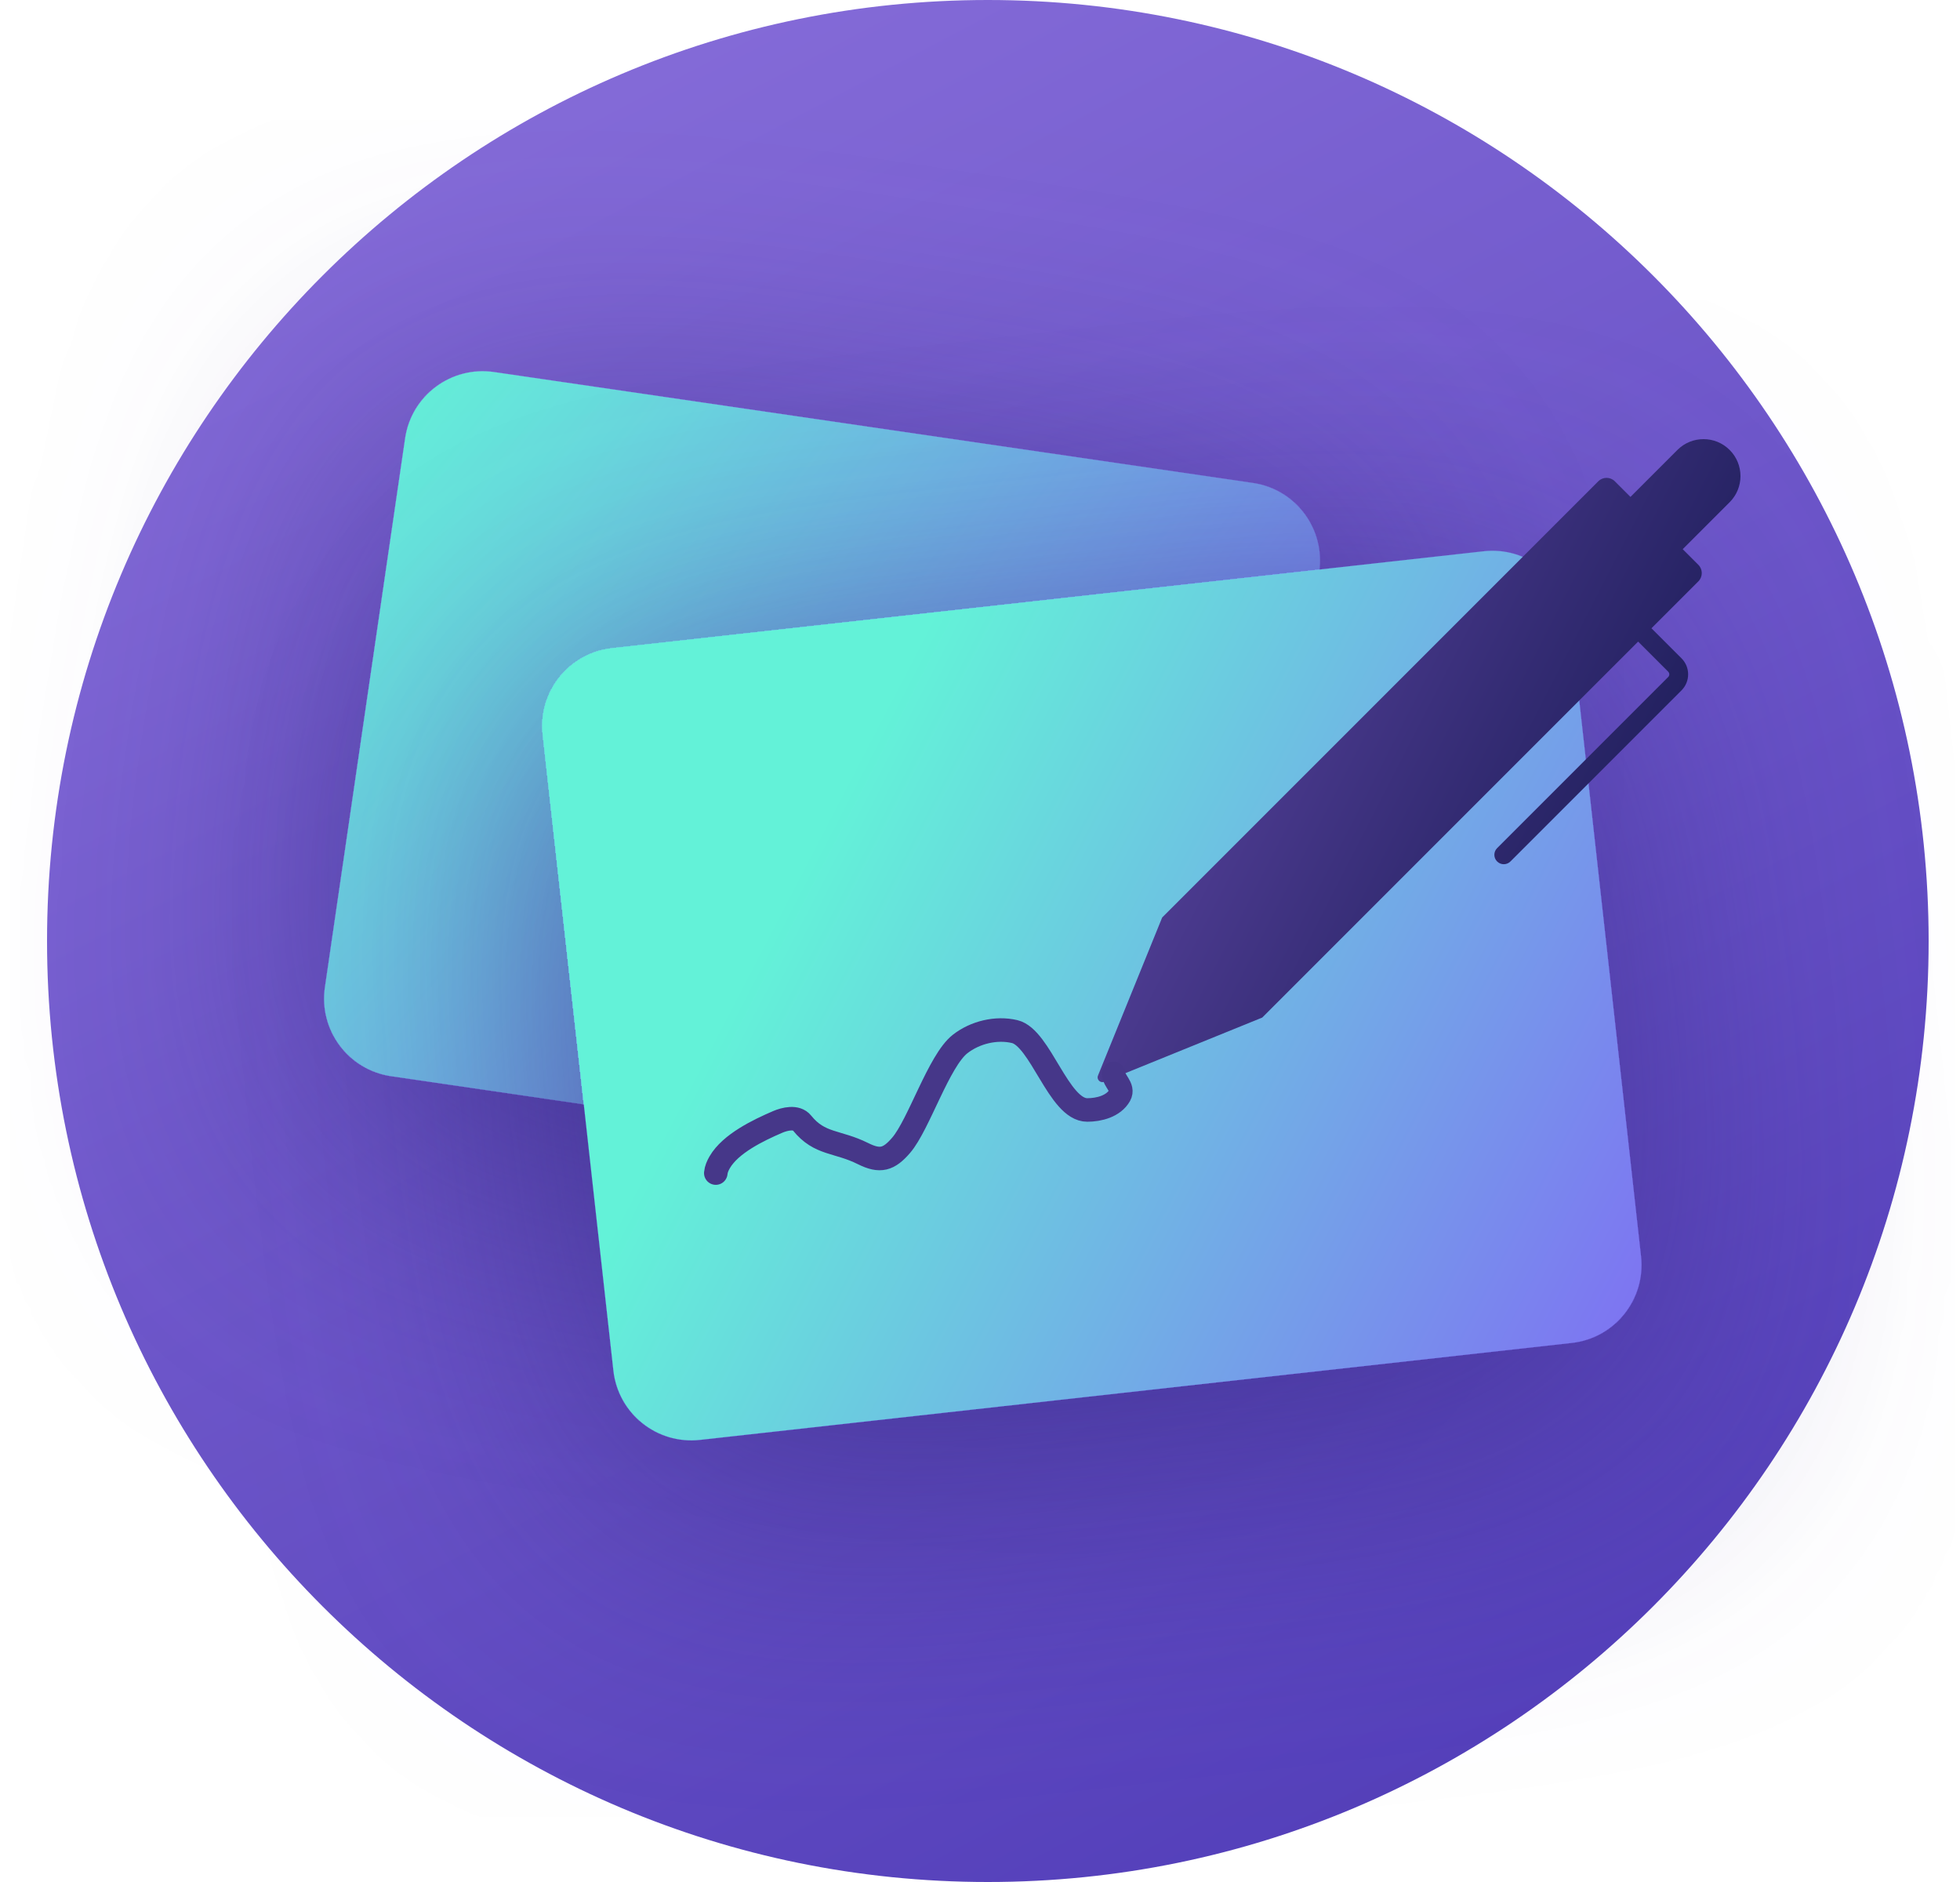
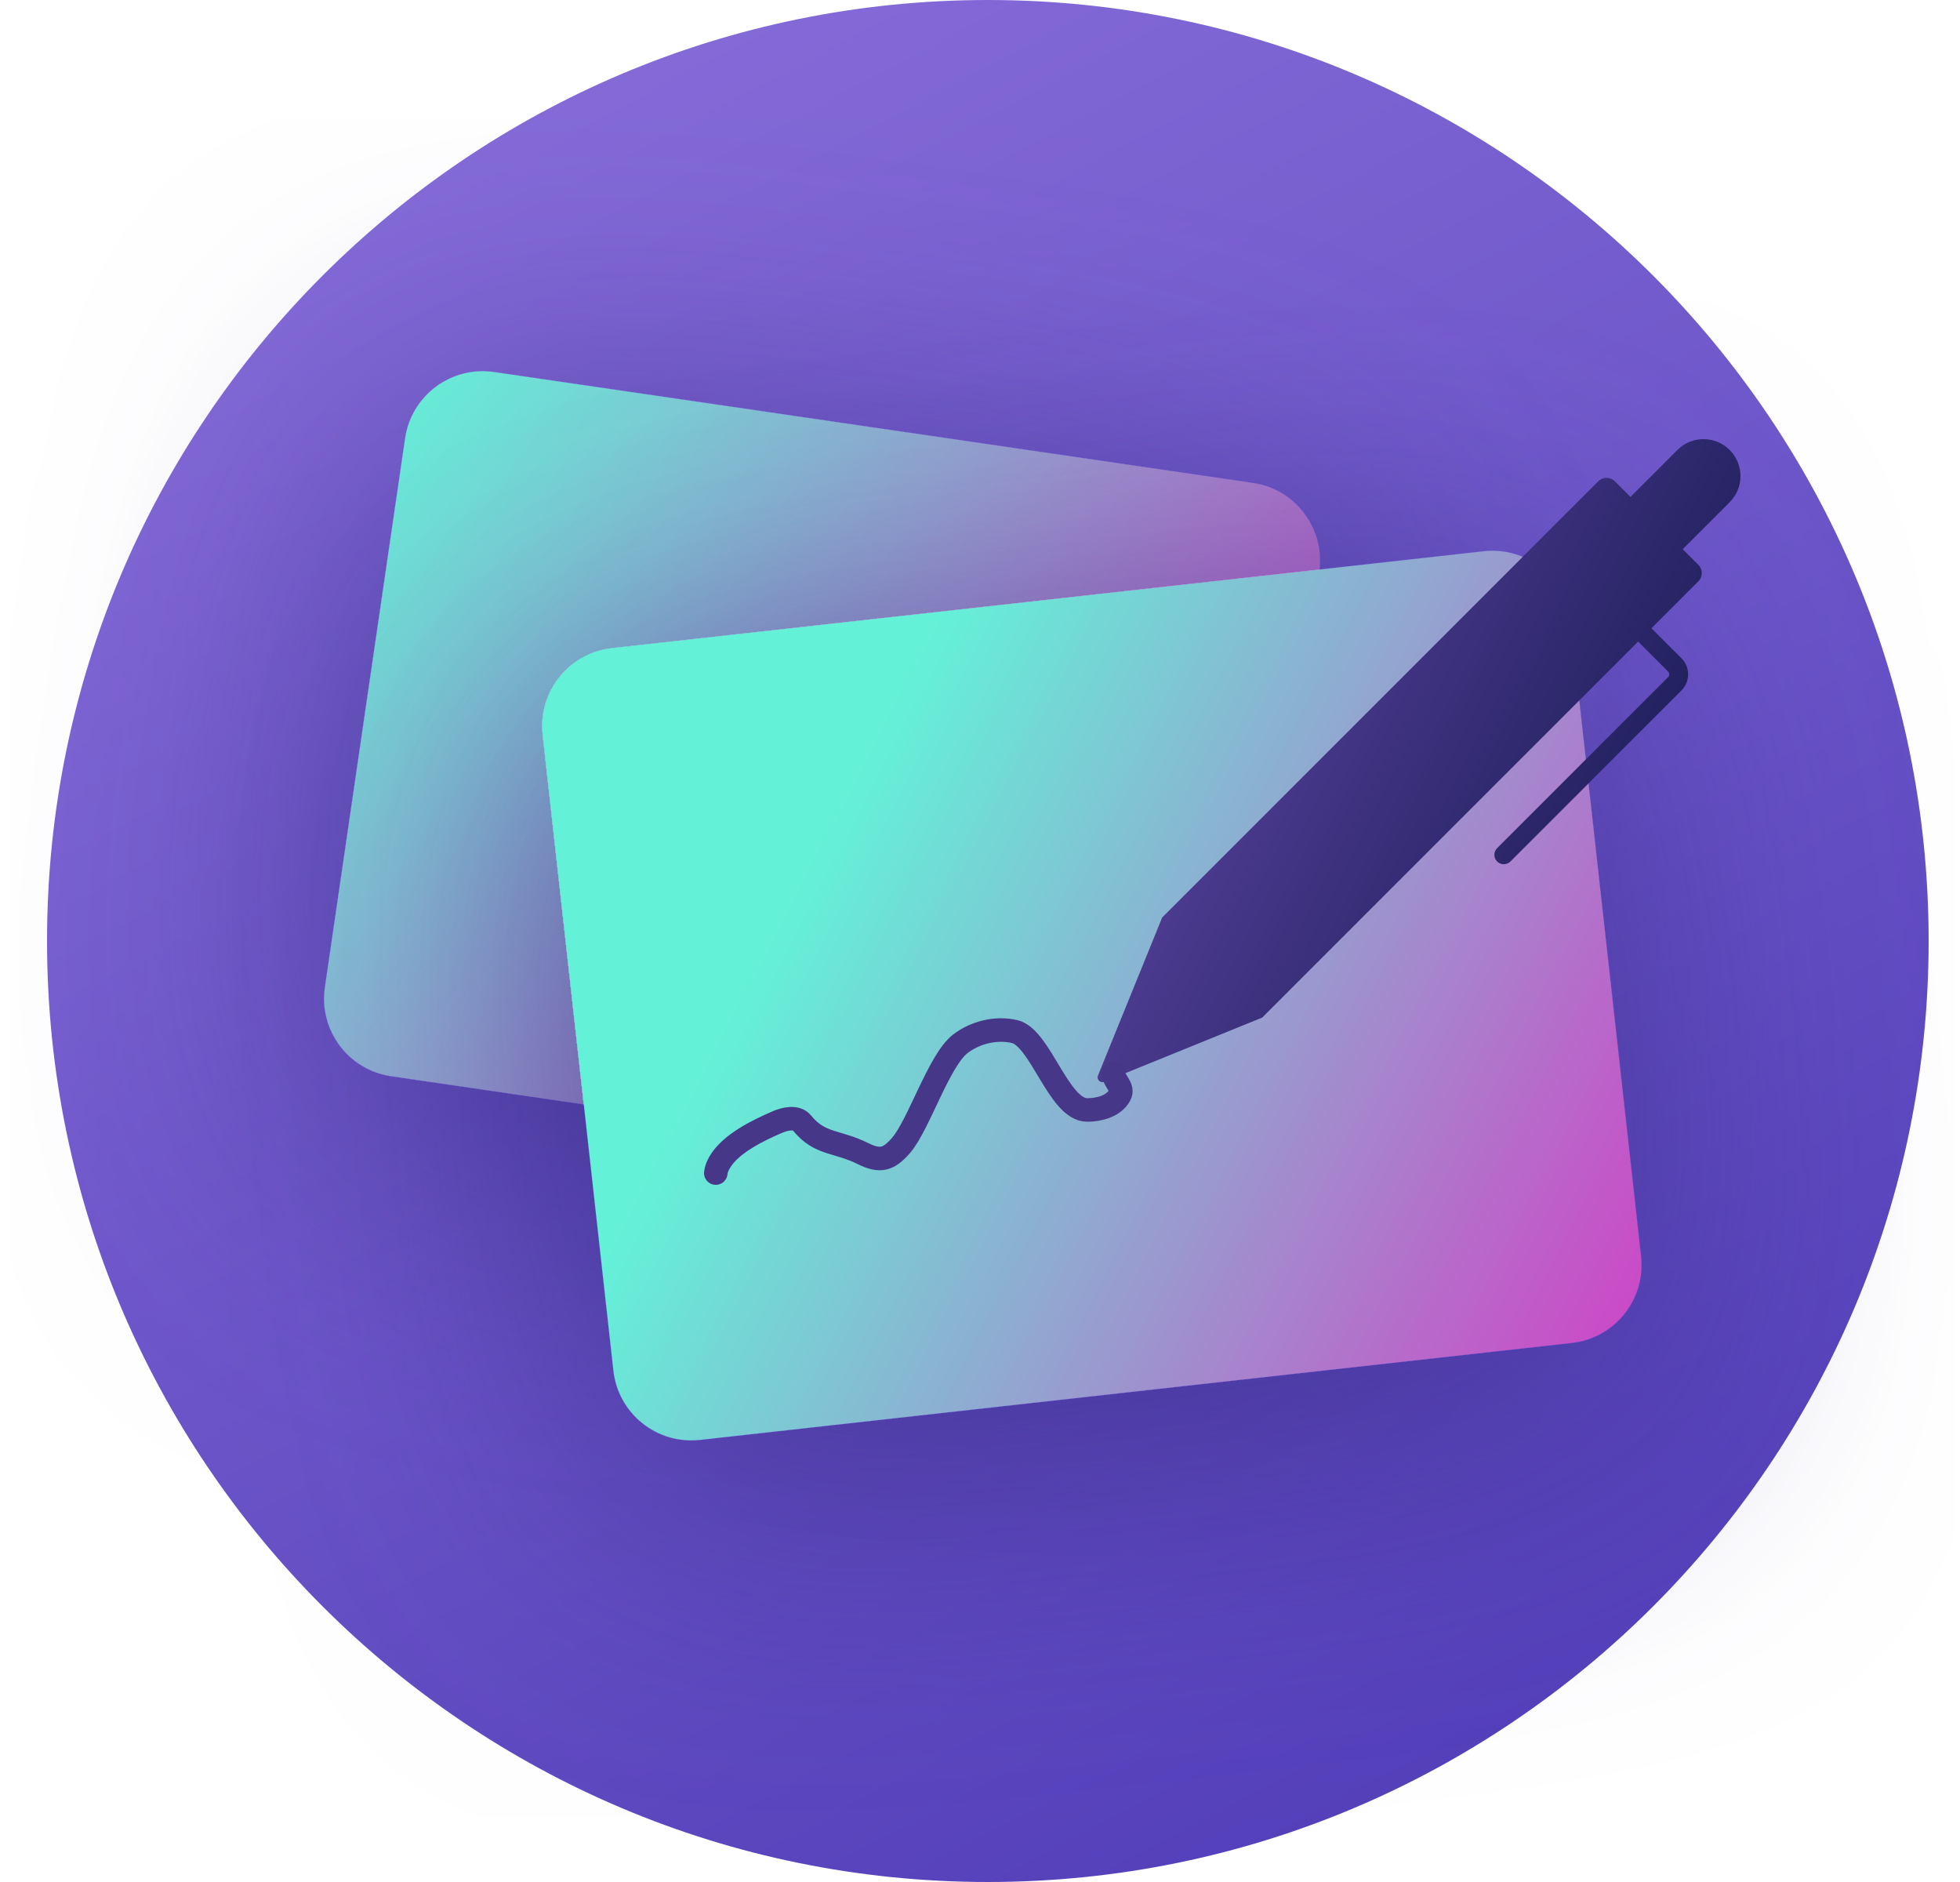
<svg xmlns="http://www.w3.org/2000/svg" width="125" height="120" viewBox="0 0 125 120" fill="none">
  <circle cx="63" cy="60" r="60" fill="url(#paint0_linear_913_6353)" />
  <g filter="url(#filter0_d_913_6353)">
    <rect width="45.375" height="58.912" rx="5" transform="matrix(-0.14459 0.989492 0.989492 0.14459 26.5605 23)" fill="url(#paint1_linear_913_6353)" />
  </g>
  <g filter="url(#filter1_d_913_6353)">
    <rect width="50.788" height="65.94" rx="5" transform="matrix(0.11051 0.993875 0.993875 -0.11051 34.0605 41.8848)" fill="url(#paint2_linear_913_6353)" />
  </g>
  <path fill-rule="evenodd" clip-rule="evenodd" d="M110.309 28.69C109.389 27.77 107.897 27.77 106.977 28.69L103.983 31.684L102.985 30.687C102.695 30.396 102.223 30.396 101.933 30.687L75.26 57.359L75.26 57.359L74.118 58.501L70.032 68.561C69.923 68.786 70.112 69.02 70.334 68.998C70.368 68.995 70.404 68.985 70.439 68.968L80.499 64.882L80.522 64.859L80.522 64.859L103.367 42.014L103.367 42.014L103.368 42.014L104.473 40.91L106.39 42.827C106.484 42.921 106.484 43.074 106.39 43.168L95.479 54.079C95.245 54.314 95.245 54.694 95.479 54.928C95.714 55.163 96.094 55.163 96.329 54.928L107.24 44.018C107.802 43.455 107.802 42.54 107.24 41.977L105.322 40.06L106.428 38.955L106.427 38.954L106.427 38.954L108.314 37.068C108.604 36.777 108.604 36.305 108.314 36.015L107.316 35.017L110.309 32.023C111.23 31.103 111.23 29.61 110.309 28.69Z" fill="url(#paint3_linear_913_6353)" />
  <path d="M45.65 74.798C45.672 74.555 45.777 74.319 45.899 74.109C46.59 72.915 48.379 72.061 49.593 71.538C50.043 71.345 50.792 71.159 51.152 71.607C52.273 72.998 53.398 72.736 55.039 73.556C56.129 74.101 56.685 73.939 57.473 73.022C58.599 71.713 59.872 67.632 61.23 66.569C62.186 65.822 63.532 65.498 64.707 65.775C66.365 66.165 67.513 70.774 69.34 70.774C70.091 70.774 71.024 70.537 71.413 69.836C71.698 69.324 71.022 68.937 71.022 68.439" stroke="#463789" stroke-width="1.5" stroke-linecap="round" />
  <defs>
    <filter id="filter0_d_913_6353" x="0.67" y="7.67" width="103.514" height="92.077" filterUnits="userSpaceOnUse" color-interpolation-filters="sRGB">
      <feFlood flood-opacity="0" result="BackgroundImageFix" />
      <feColorMatrix in="SourceAlpha" type="matrix" values="0 0 0 0 0 0 0 0 0 0 0 0 0 0 0 0 0 0 127 0" result="hardAlpha" />
      <feOffset dy="4" />
      <feGaussianBlur stdDeviation="10" />
      <feComposite in2="hardAlpha" operator="out" />
      <feColorMatrix type="matrix" values="0 0 0 0 0.229 0 0 0 0 0.178 0 0 0 0 0.542 0 0 0 0.7 0" />
      <feBlend mode="normal" in2="BackgroundImageFix" result="effect1_dropShadow_913_6353" />
      <feBlend mode="normal" in="SourceGraphic" in2="effect1_dropShadow_913_6353" result="shape" />
    </filter>
    <filter id="filter1_d_913_6353" x="14.582" y="19.119" width="110.105" height="96.721" filterUnits="userSpaceOnUse" color-interpolation-filters="sRGB">
      <feFlood flood-opacity="0" result="BackgroundImageFix" />
      <feColorMatrix in="SourceAlpha" type="matrix" values="0 0 0 0 0 0 0 0 0 0 0 0 0 0 0 0 0 0 127 0" result="hardAlpha" />
      <feOffset dy="4" />
      <feGaussianBlur stdDeviation="10" />
      <feComposite in2="hardAlpha" operator="out" />
      <feColorMatrix type="matrix" values="0 0 0 0 0.229 0 0 0 0 0.178 0 0 0 0 0.542 0 0 0 0.7 0" />
      <feBlend mode="normal" in2="BackgroundImageFix" result="effect1_dropShadow_913_6353" />
      <feBlend mode="normal" in="SourceGraphic" in2="effect1_dropShadow_913_6353" result="shape" />
    </filter>
    <linearGradient id="paint0_linear_913_6353" x1="11.535" y1="-24.991" x2="111.007" y2="163.944" gradientUnits="userSpaceOnUse">
      <stop stop-color="#9378E1" />
      <stop offset="1" stop-color="#3F2DAD" />
    </linearGradient>
    <linearGradient id="paint1_linear_913_6353" x1="0.02" y1="-0.998" x2="42.28" y2="69.207" gradientUnits="userSpaceOnUse">
      <stop stop-color="#63F2D8" />
-       <stop offset="1" stop-color="#835AF7" />
+       <stop offset="1" stop-color="#E126C3" />
    </linearGradient>
    <linearGradient id="paint2_linear_913_6353" x1="15.404" y1="15.331" x2="56" y2="75.918" gradientUnits="userSpaceOnUse">
      <stop stop-color="#63F2D8" />
-       <stop offset="1" stop-color="#835AF7" />
+       <stop offset="1" stop-color="#E126C3" />
    </linearGradient>
    <linearGradient id="paint3_linear_913_6353" x1="101.309" y1="61.989" x2="52.757" y2="37.101" gradientUnits="userSpaceOnUse">
      <stop stop-color="#1E1E5A" />
      <stop offset="1" stop-color="#7E5ACA" />
    </linearGradient>
  </defs>
</svg>
